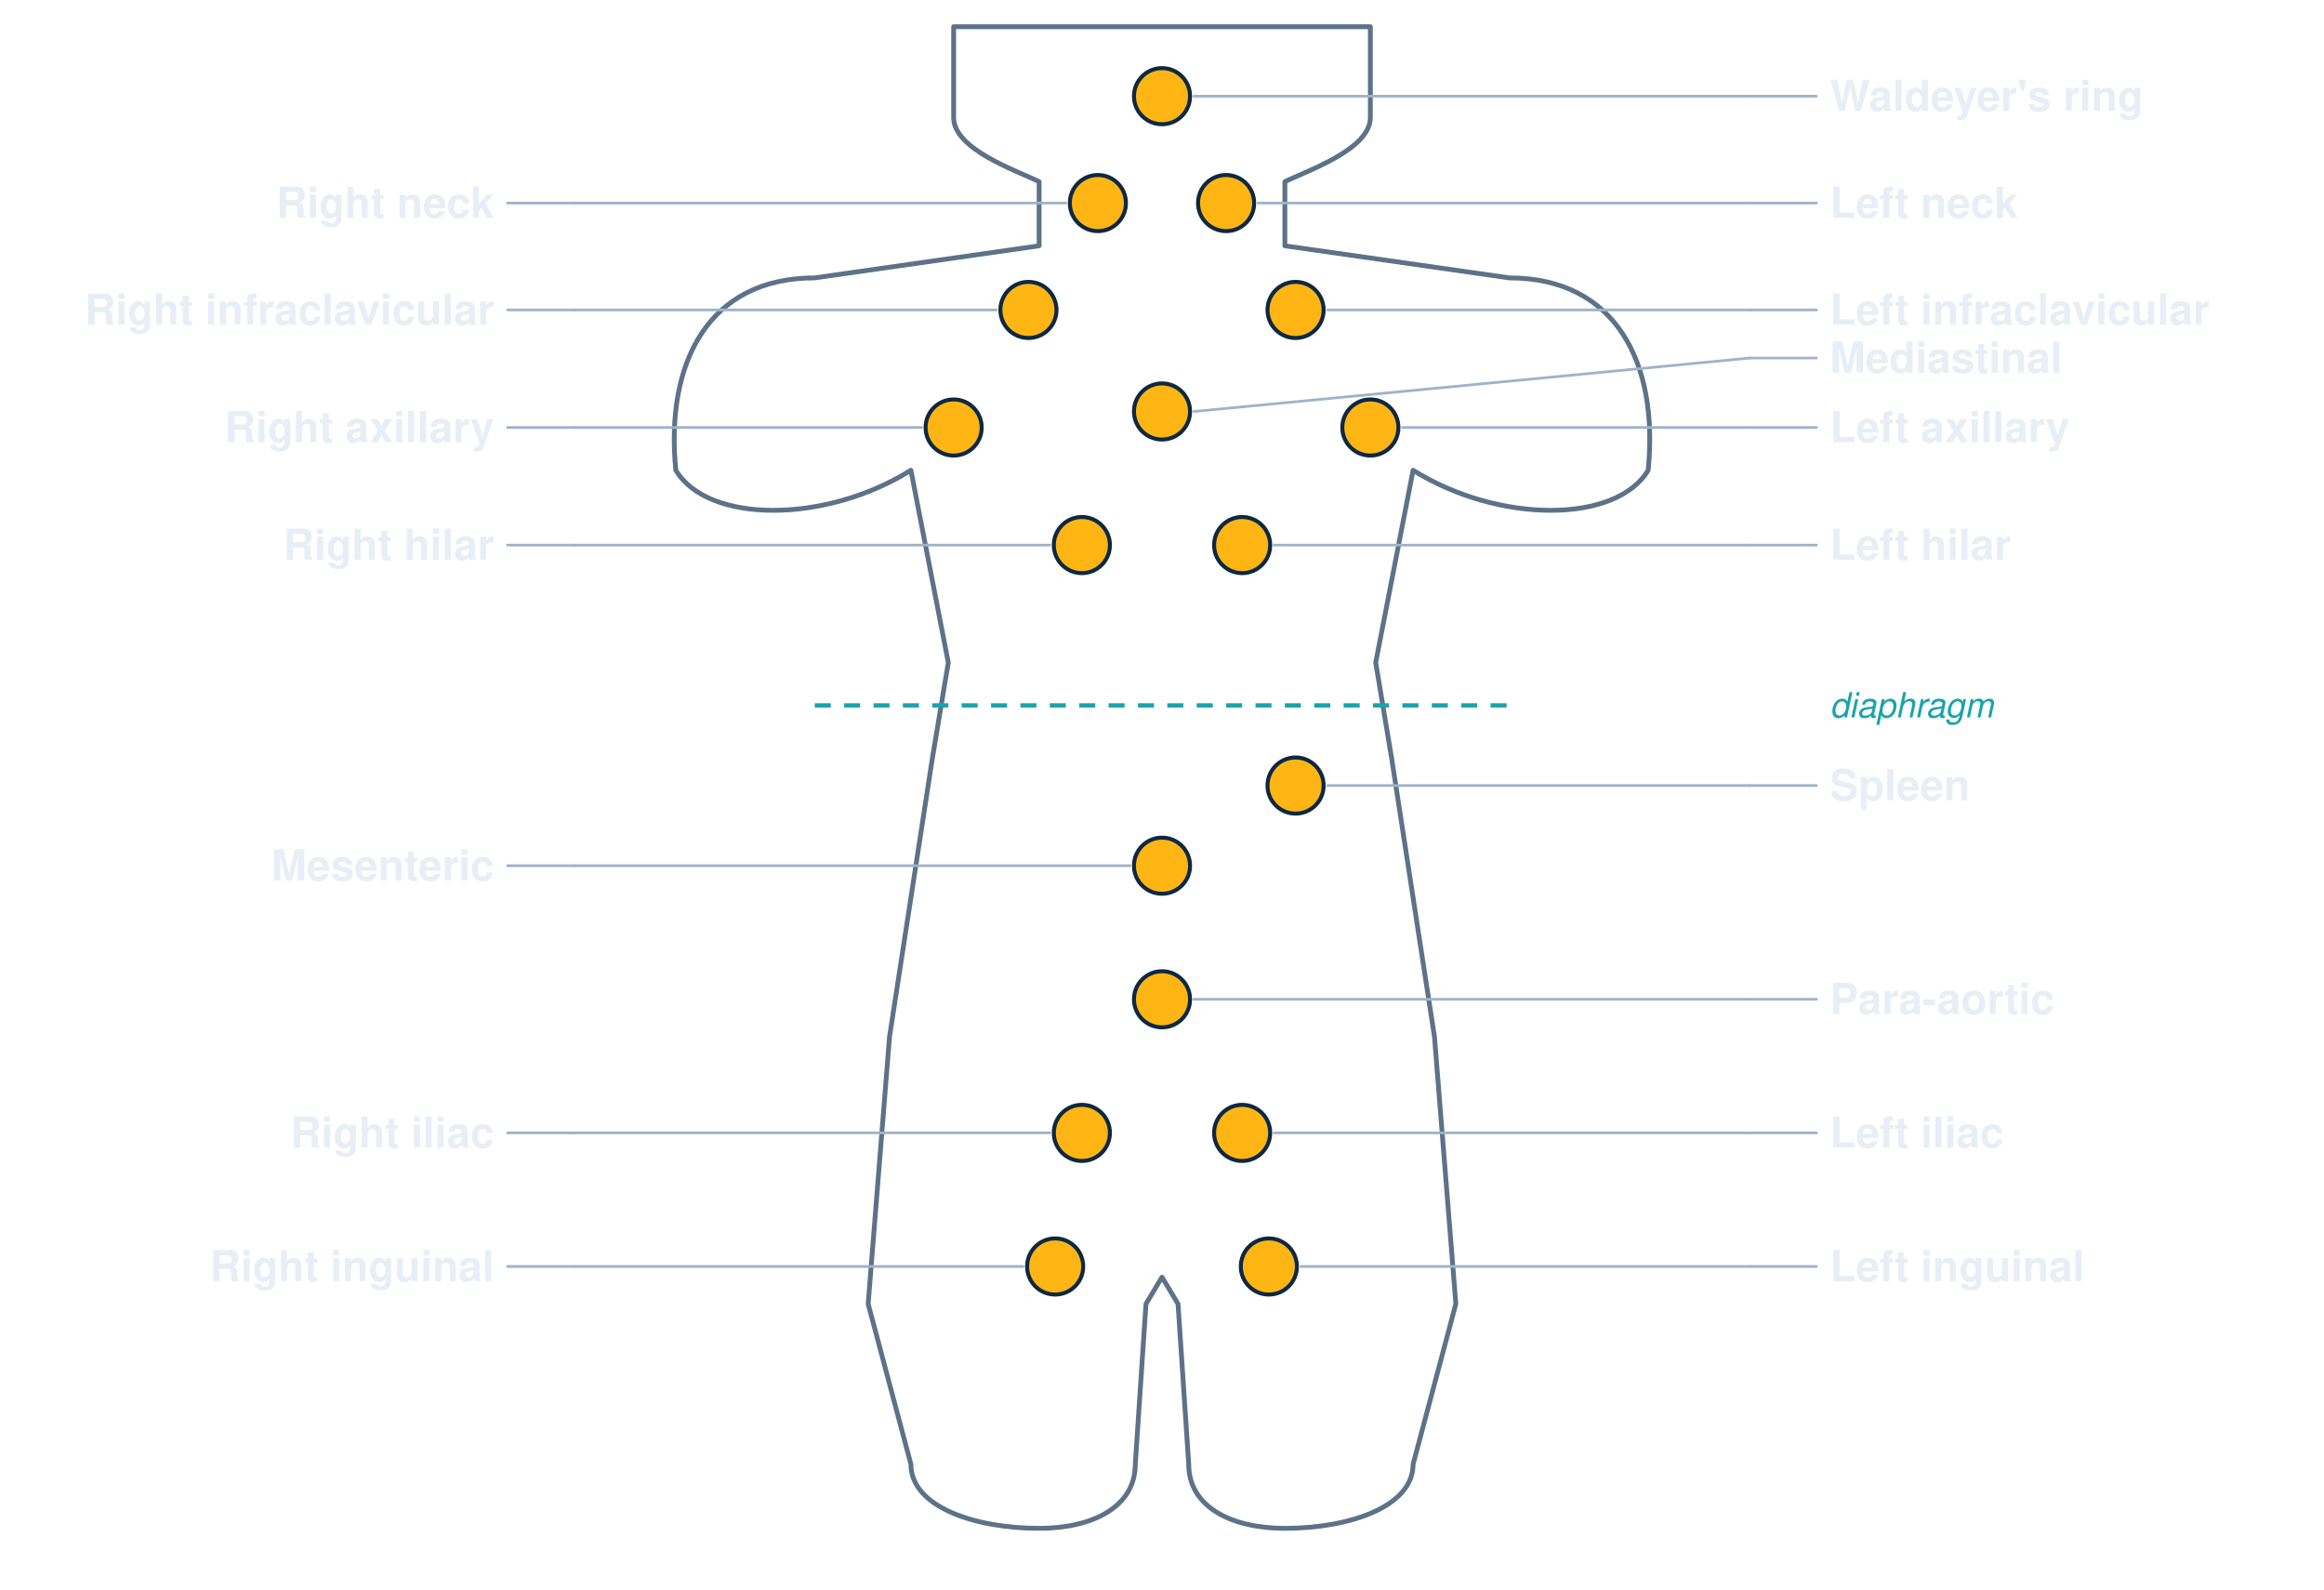
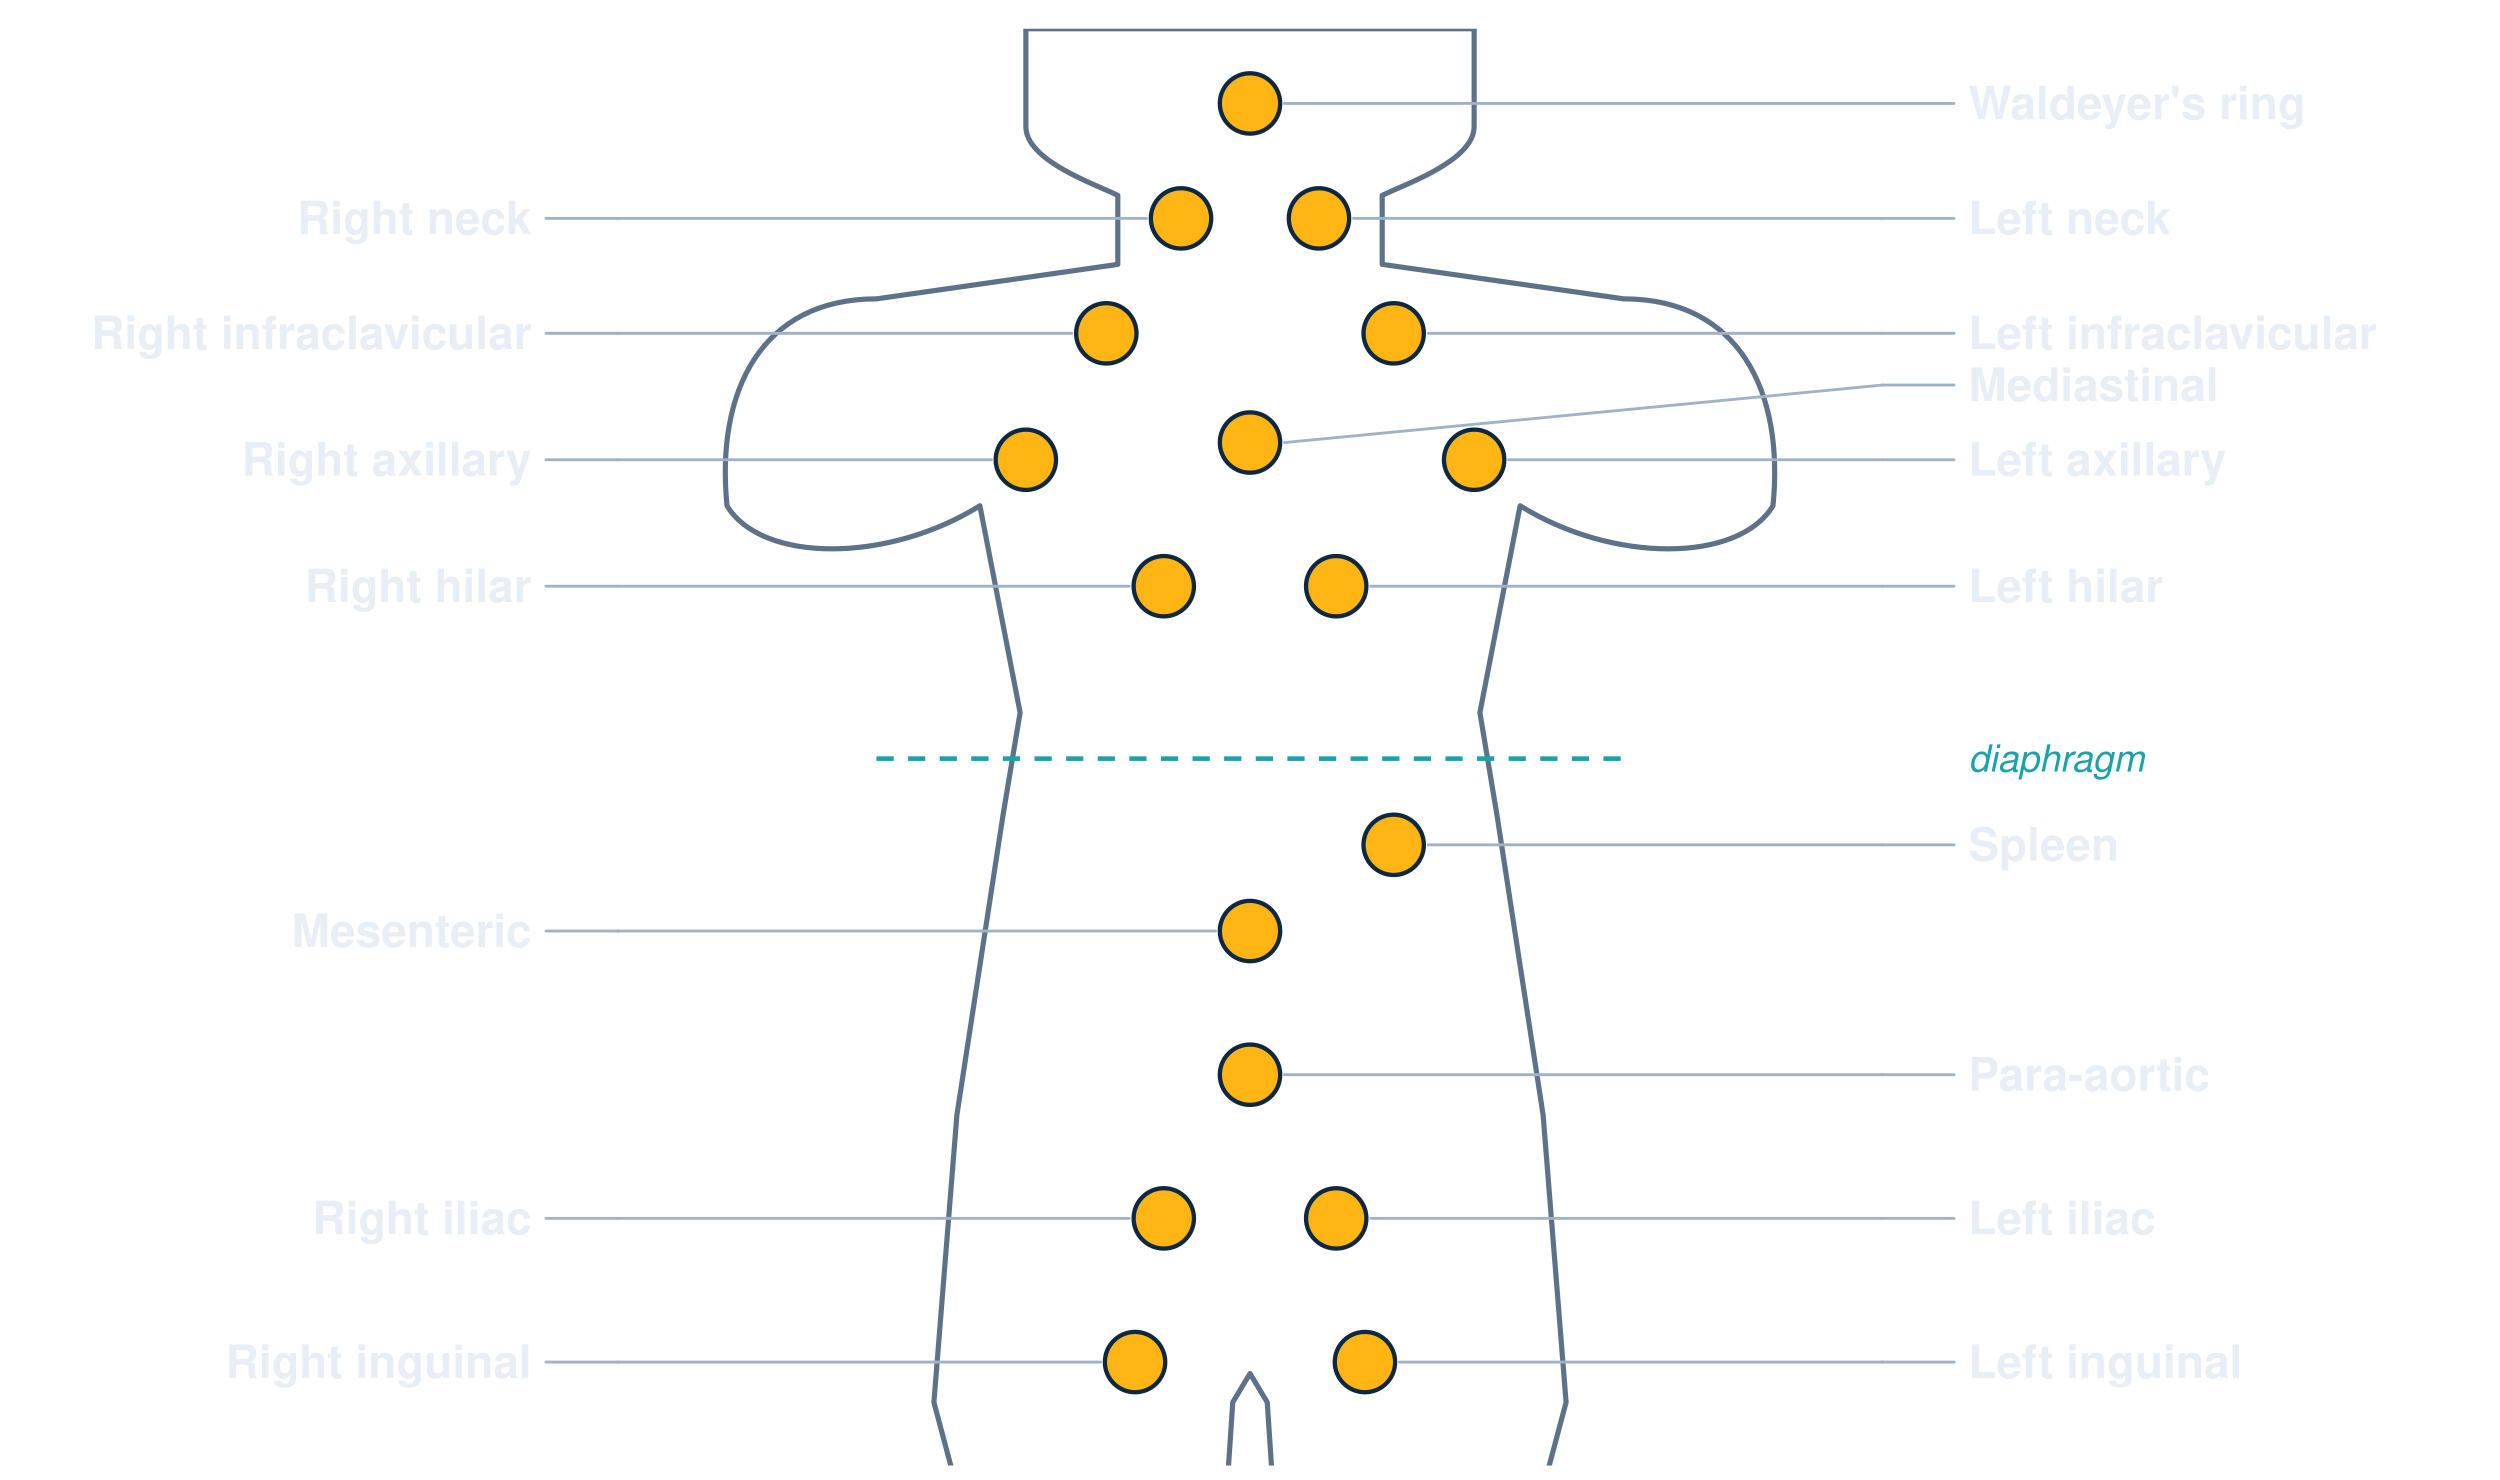
- <svg xmlns="http://www.w3.org/2000/svg" viewBox="0 0 1740 1190" width="1740" height="1190" font-family="Helvetica Neue, Helvetica, Arial, sans-serif">
-   <g transform="translate(410 20) scale(4)">
+ <svg xmlns="http://www.w3.org/2000/svg" viewBox="0 0 1740 1030" width="1740" height="1030" font-family="Helvetica Neue, Helvetica, Arial, sans-serif">
+   <defs>
+     <clipPath id="thigh">
+       <rect x="0" y="0" width="230" height="250" />
+     </clipPath>
+   </defs>
+   <g transform="translate(410 20) scale(4)" clip-path="url(#thigh)">
    <path d="M 76 0 L 76 17 C 76 23, 88 27, 92 29 L 92 41 L 50 47 C 30 47, 22 63, 24 83 C 30 93, 52 93, 68 83 L 75 119 L 72 137 L 64 189 L 60 239 L 68 269 C 68 277, 80 281, 92 281 C 102 281, 110 277, 110 269 L 112 239 L 115 234 L 118 239 L 120 269 C 120 277, 128 281, 138 281 C 150 281, 162 277, 162 269 L 170 239 L 166 189 L 158 137 L 155 119 L 162 83 C 178 93, 200 93, 206 83 C 208 63, 200 47, 180 47 L 138 41 L 138 29 C 142 27, 154 23, 154 17 L 154 0 Z" fill="none" stroke="#5d7288" stroke-width="0.9" stroke-linejoin="round" />
    <line x1="50" y1="127" x2="180" y2="127" stroke="#18A3AC" stroke-width="0.8" stroke-dasharray="3 2.5" />
  </g>
  <circle cx="870" cy="72" r="21" fill="#ffb000" fill-opacity="0.92" stroke="#0e2841" stroke-width="3" />
  <line x1="894" y1="72" x2="1310" y2="72" stroke="#9fb3c8" stroke-width="2" stroke-linecap="round" />
  <line x1="1310" y1="72" x2="1360" y2="72" stroke="#9fb3c8" stroke-width="2" stroke-linecap="round" />
  <text x="1370" y="83" font-size="32" fill="#e8eef5" text-anchor="start" font-weight="600">Waldeyer's ring</text>
  <circle cx="822" cy="152" r="21" fill="#ffb000" fill-opacity="0.92" stroke="#0e2841" stroke-width="3" />
  <line x1="798" y1="152" x2="430" y2="152" stroke="#9fb3c8" stroke-width="2" stroke-linecap="round" />
  <line x1="430" y1="152" x2="380" y2="152" stroke="#9fb3c8" stroke-width="2" stroke-linecap="round" />
  <text x="370" y="163" font-size="32" fill="#e8eef5" text-anchor="end" font-weight="600">Right neck</text>
  <circle cx="918" cy="152" r="21" fill="#ffb000" fill-opacity="0.92" stroke="#0e2841" stroke-width="3" />
  <line x1="942" y1="152" x2="1310" y2="152" stroke="#9fb3c8" stroke-width="2" stroke-linecap="round" />
  <line x1="1310" y1="152" x2="1360" y2="152" stroke="#9fb3c8" stroke-width="2" stroke-linecap="round" />
  <text x="1370" y="163" font-size="32" fill="#e8eef5" text-anchor="start" font-weight="600">Left neck</text>
  <circle cx="770" cy="232" r="21" fill="#ffb000" fill-opacity="0.92" stroke="#0e2841" stroke-width="3" />
  <line x1="746" y1="232" x2="430" y2="232" stroke="#9fb3c8" stroke-width="2" stroke-linecap="round" />
  <line x1="430" y1="232" x2="380" y2="232" stroke="#9fb3c8" stroke-width="2" stroke-linecap="round" />
  <text x="370" y="243" font-size="32" fill="#e8eef5" text-anchor="end" font-weight="600">Right infraclavicular</text>
  <circle cx="970" cy="232" r="21" fill="#ffb000" fill-opacity="0.92" stroke="#0e2841" stroke-width="3" />
  <line x1="994" y1="232" x2="1310" y2="232" stroke="#9fb3c8" stroke-width="2" stroke-linecap="round" />
  <line x1="1310" y1="232" x2="1360" y2="232" stroke="#9fb3c8" stroke-width="2" stroke-linecap="round" />
  <text x="1370" y="243" font-size="32" fill="#e8eef5" text-anchor="start" font-weight="600">Left infraclavicular</text>
  <circle cx="714" cy="320" r="21" fill="#ffb000" fill-opacity="0.92" stroke="#0e2841" stroke-width="3" />
  <line x1="690" y1="320" x2="430" y2="320" stroke="#9fb3c8" stroke-width="2" stroke-linecap="round" />
  <line x1="430" y1="320" x2="380" y2="320" stroke="#9fb3c8" stroke-width="2" stroke-linecap="round" />
  <text x="370" y="331" font-size="32" fill="#e8eef5" text-anchor="end" font-weight="600">Right axillary</text>
  <circle cx="1026" cy="320" r="21" fill="#ffb000" fill-opacity="0.92" stroke="#0e2841" stroke-width="3" />
  <line x1="1050" y1="320" x2="1310" y2="320" stroke="#9fb3c8" stroke-width="2" stroke-linecap="round" />
  <line x1="1310" y1="320" x2="1360" y2="320" stroke="#9fb3c8" stroke-width="2" stroke-linecap="round" />
  <text x="1370" y="331" font-size="32" fill="#e8eef5" text-anchor="start" font-weight="600">Left axillary</text>
  <circle cx="870" cy="308" r="21" fill="#ffb000" fill-opacity="0.92" stroke="#0e2841" stroke-width="3" />
  <line x1="894" y1="308" x2="1310" y2="268" stroke="#9fb3c8" stroke-width="2" stroke-linecap="round" />
  <line x1="1310" y1="268" x2="1360" y2="268" stroke="#9fb3c8" stroke-width="2" stroke-linecap="round" />
  <text x="1370" y="279" font-size="32" fill="#e8eef5" text-anchor="start" font-weight="600">Mediastinal</text>
  <circle cx="810" cy="408" r="21" fill="#ffb000" fill-opacity="0.92" stroke="#0e2841" stroke-width="3" />
  <line x1="786" y1="408" x2="430" y2="408" stroke="#9fb3c8" stroke-width="2" stroke-linecap="round" />
  <line x1="430" y1="408" x2="380" y2="408" stroke="#9fb3c8" stroke-width="2" stroke-linecap="round" />
  <text x="370" y="419" font-size="32" fill="#e8eef5" text-anchor="end" font-weight="600">Right hilar</text>
  <circle cx="930" cy="408" r="21" fill="#ffb000" fill-opacity="0.92" stroke="#0e2841" stroke-width="3" />
  <line x1="954" y1="408" x2="1310" y2="408" stroke="#9fb3c8" stroke-width="2" stroke-linecap="round" />
  <line x1="1310" y1="408" x2="1360" y2="408" stroke="#9fb3c8" stroke-width="2" stroke-linecap="round" />
  <text x="1370" y="419" font-size="32" fill="#e8eef5" text-anchor="start" font-weight="600">Left hilar</text>
  <circle cx="970" cy="588" r="21" fill="#ffb000" fill-opacity="0.92" stroke="#0e2841" stroke-width="3" />
  <line x1="994" y1="588" x2="1310" y2="588" stroke="#9fb3c8" stroke-width="2" stroke-linecap="round" />
  <line x1="1310" y1="588" x2="1360" y2="588" stroke="#9fb3c8" stroke-width="2" stroke-linecap="round" />
  <text x="1370" y="599" font-size="32" fill="#e8eef5" text-anchor="start" font-weight="600">Spleen</text>
  <circle cx="870" cy="648" r="21" fill="#ffb000" fill-opacity="0.92" stroke="#0e2841" stroke-width="3" />
  <line x1="846" y1="648" x2="430" y2="648" stroke="#9fb3c8" stroke-width="2" stroke-linecap="round" />
  <line x1="430" y1="648" x2="380" y2="648" stroke="#9fb3c8" stroke-width="2" stroke-linecap="round" />
  <text x="370" y="659" font-size="32" fill="#e8eef5" text-anchor="end" font-weight="600">Mesenteric</text>
  <circle cx="870" cy="748" r="21" fill="#ffb000" fill-opacity="0.92" stroke="#0e2841" stroke-width="3" />
  <line x1="894" y1="748" x2="1310" y2="748" stroke="#9fb3c8" stroke-width="2" stroke-linecap="round" />
  <line x1="1310" y1="748" x2="1360" y2="748" stroke="#9fb3c8" stroke-width="2" stroke-linecap="round" />
  <text x="1370" y="759" font-size="32" fill="#e8eef5" text-anchor="start" font-weight="600">Para-aortic</text>
  <circle cx="810" cy="848" r="21" fill="#ffb000" fill-opacity="0.92" stroke="#0e2841" stroke-width="3" />
  <line x1="786" y1="848" x2="430" y2="848" stroke="#9fb3c8" stroke-width="2" stroke-linecap="round" />
  <line x1="430" y1="848" x2="380" y2="848" stroke="#9fb3c8" stroke-width="2" stroke-linecap="round" />
  <text x="370" y="859" font-size="32" fill="#e8eef5" text-anchor="end" font-weight="600">Right iliac</text>
  <circle cx="930" cy="848" r="21" fill="#ffb000" fill-opacity="0.92" stroke="#0e2841" stroke-width="3" />
  <line x1="954" y1="848" x2="1310" y2="848" stroke="#9fb3c8" stroke-width="2" stroke-linecap="round" />
  <line x1="1310" y1="848" x2="1360" y2="848" stroke="#9fb3c8" stroke-width="2" stroke-linecap="round" />
  <text x="1370" y="859" font-size="32" fill="#e8eef5" text-anchor="start" font-weight="600">Left iliac</text>
  <circle cx="790" cy="948" r="21" fill="#ffb000" fill-opacity="0.92" stroke="#0e2841" stroke-width="3" />
  <line x1="766" y1="948" x2="430" y2="948" stroke="#9fb3c8" stroke-width="2" stroke-linecap="round" />
  <line x1="430" y1="948" x2="380" y2="948" stroke="#9fb3c8" stroke-width="2" stroke-linecap="round" />
  <text x="370" y="959" font-size="32" fill="#e8eef5" text-anchor="end" font-weight="600">Right inguinal</text>
  <circle cx="950" cy="948" r="21" fill="#ffb000" fill-opacity="0.92" stroke="#0e2841" stroke-width="3" />
  <line x1="974" y1="948" x2="1310" y2="948" stroke="#9fb3c8" stroke-width="2" stroke-linecap="round" />
  <line x1="1310" y1="948" x2="1360" y2="948" stroke="#9fb3c8" stroke-width="2" stroke-linecap="round" />
  <text x="1370" y="959" font-size="32" fill="#e8eef5" text-anchor="start" font-weight="600">Left inguinal</text>
  <text x="1370" y="537" font-size="26" fill="#18A3AC" text-anchor="start" font-weight="400" font-style="italic">diaphragm</text>
</svg>
